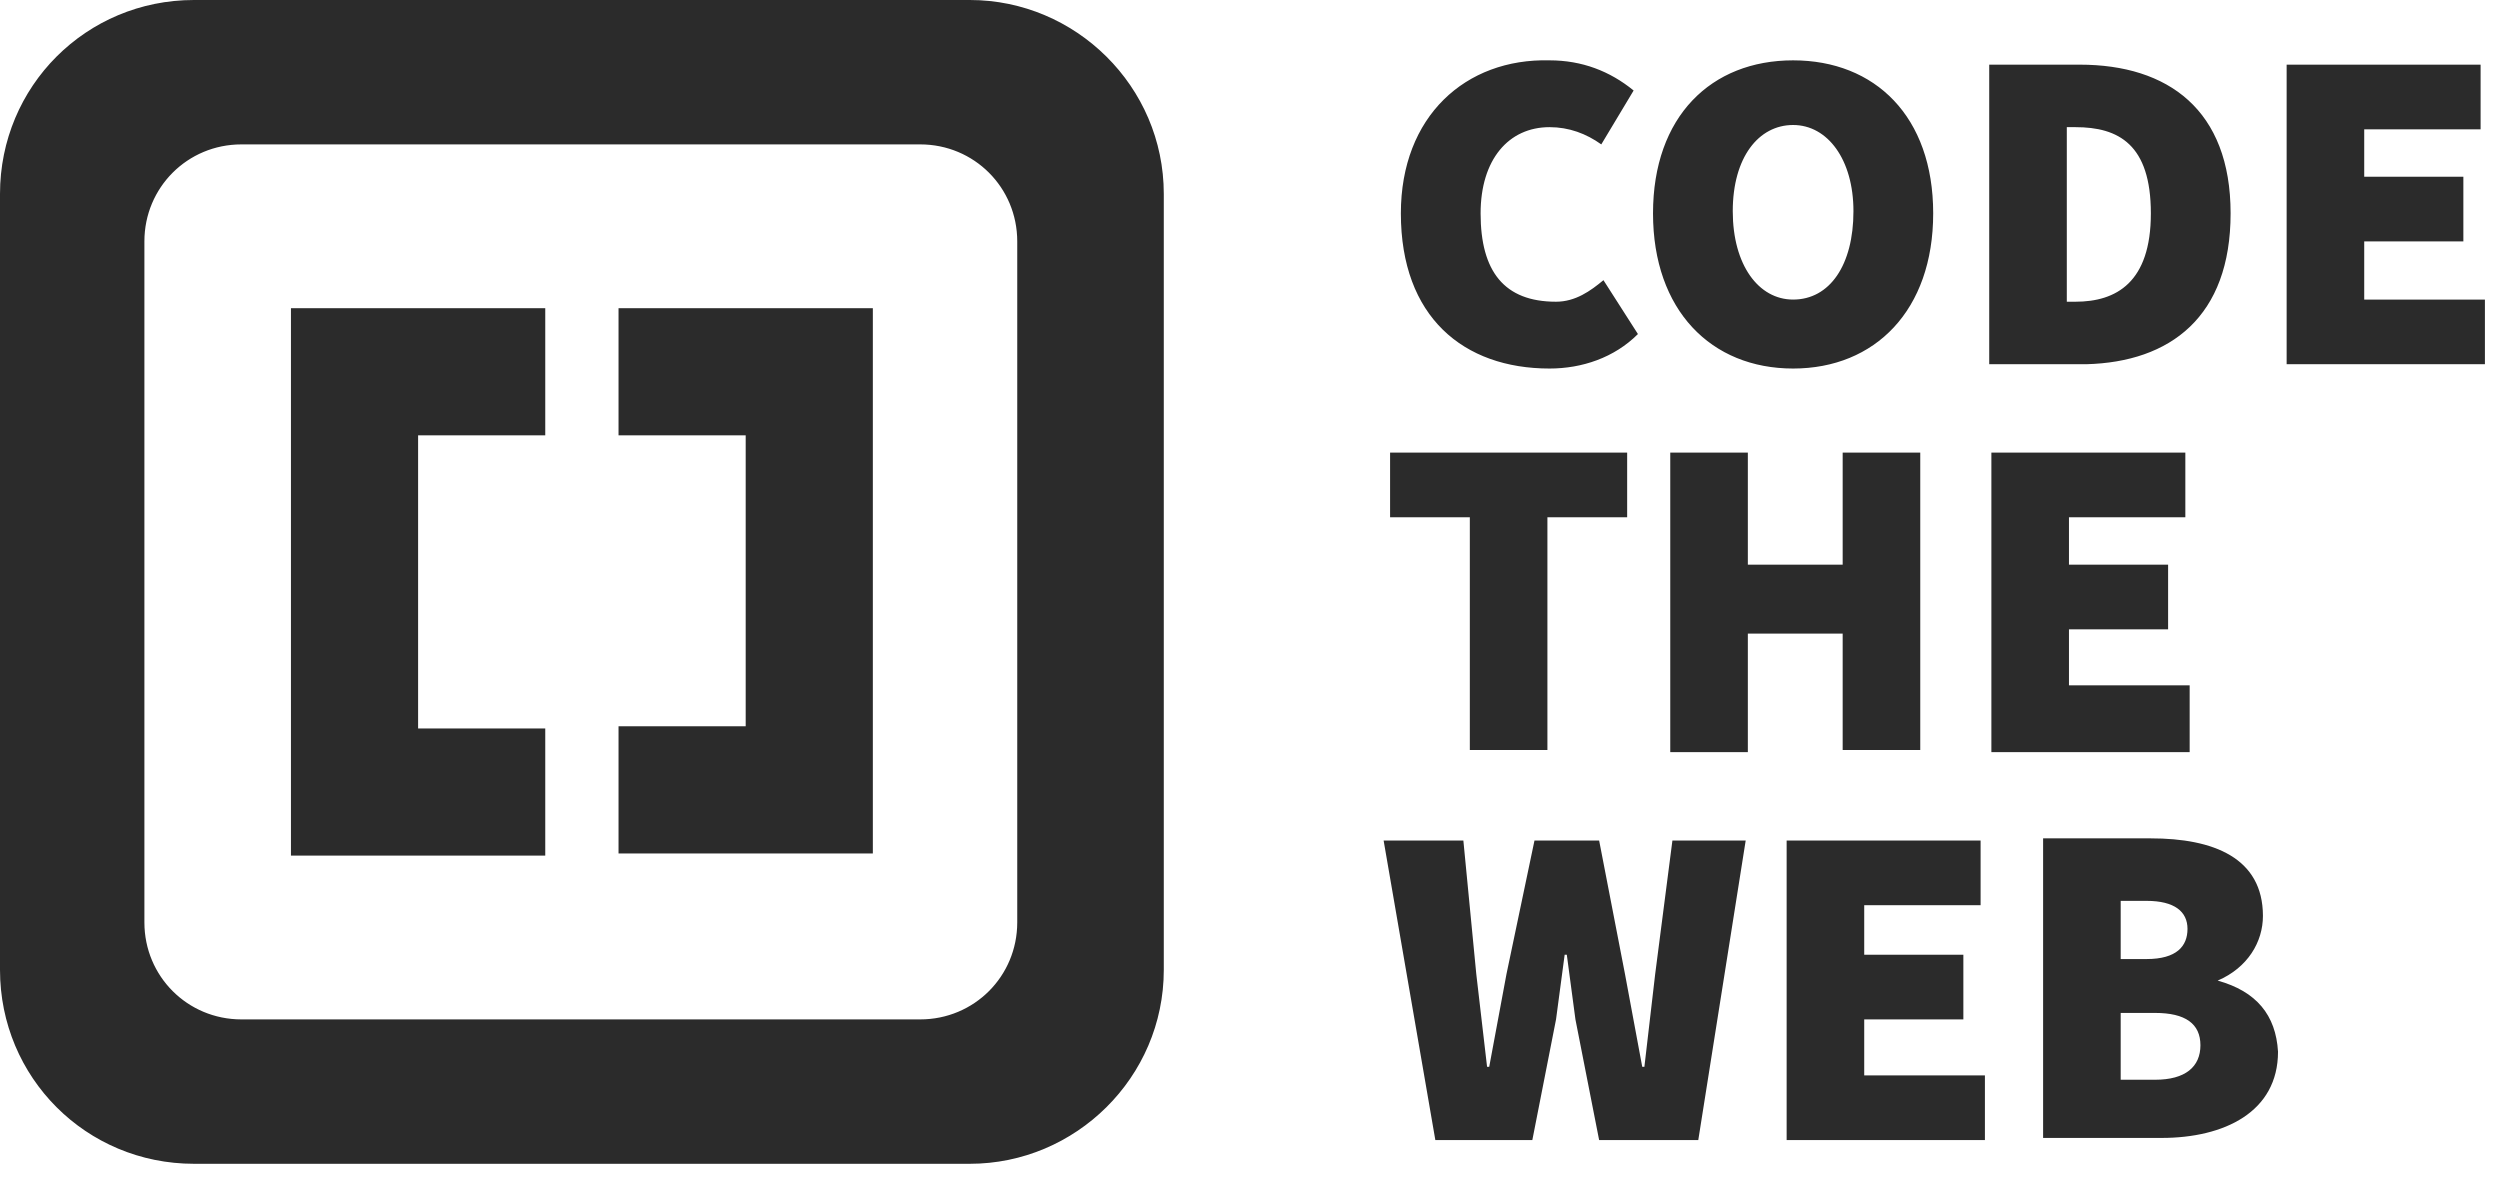
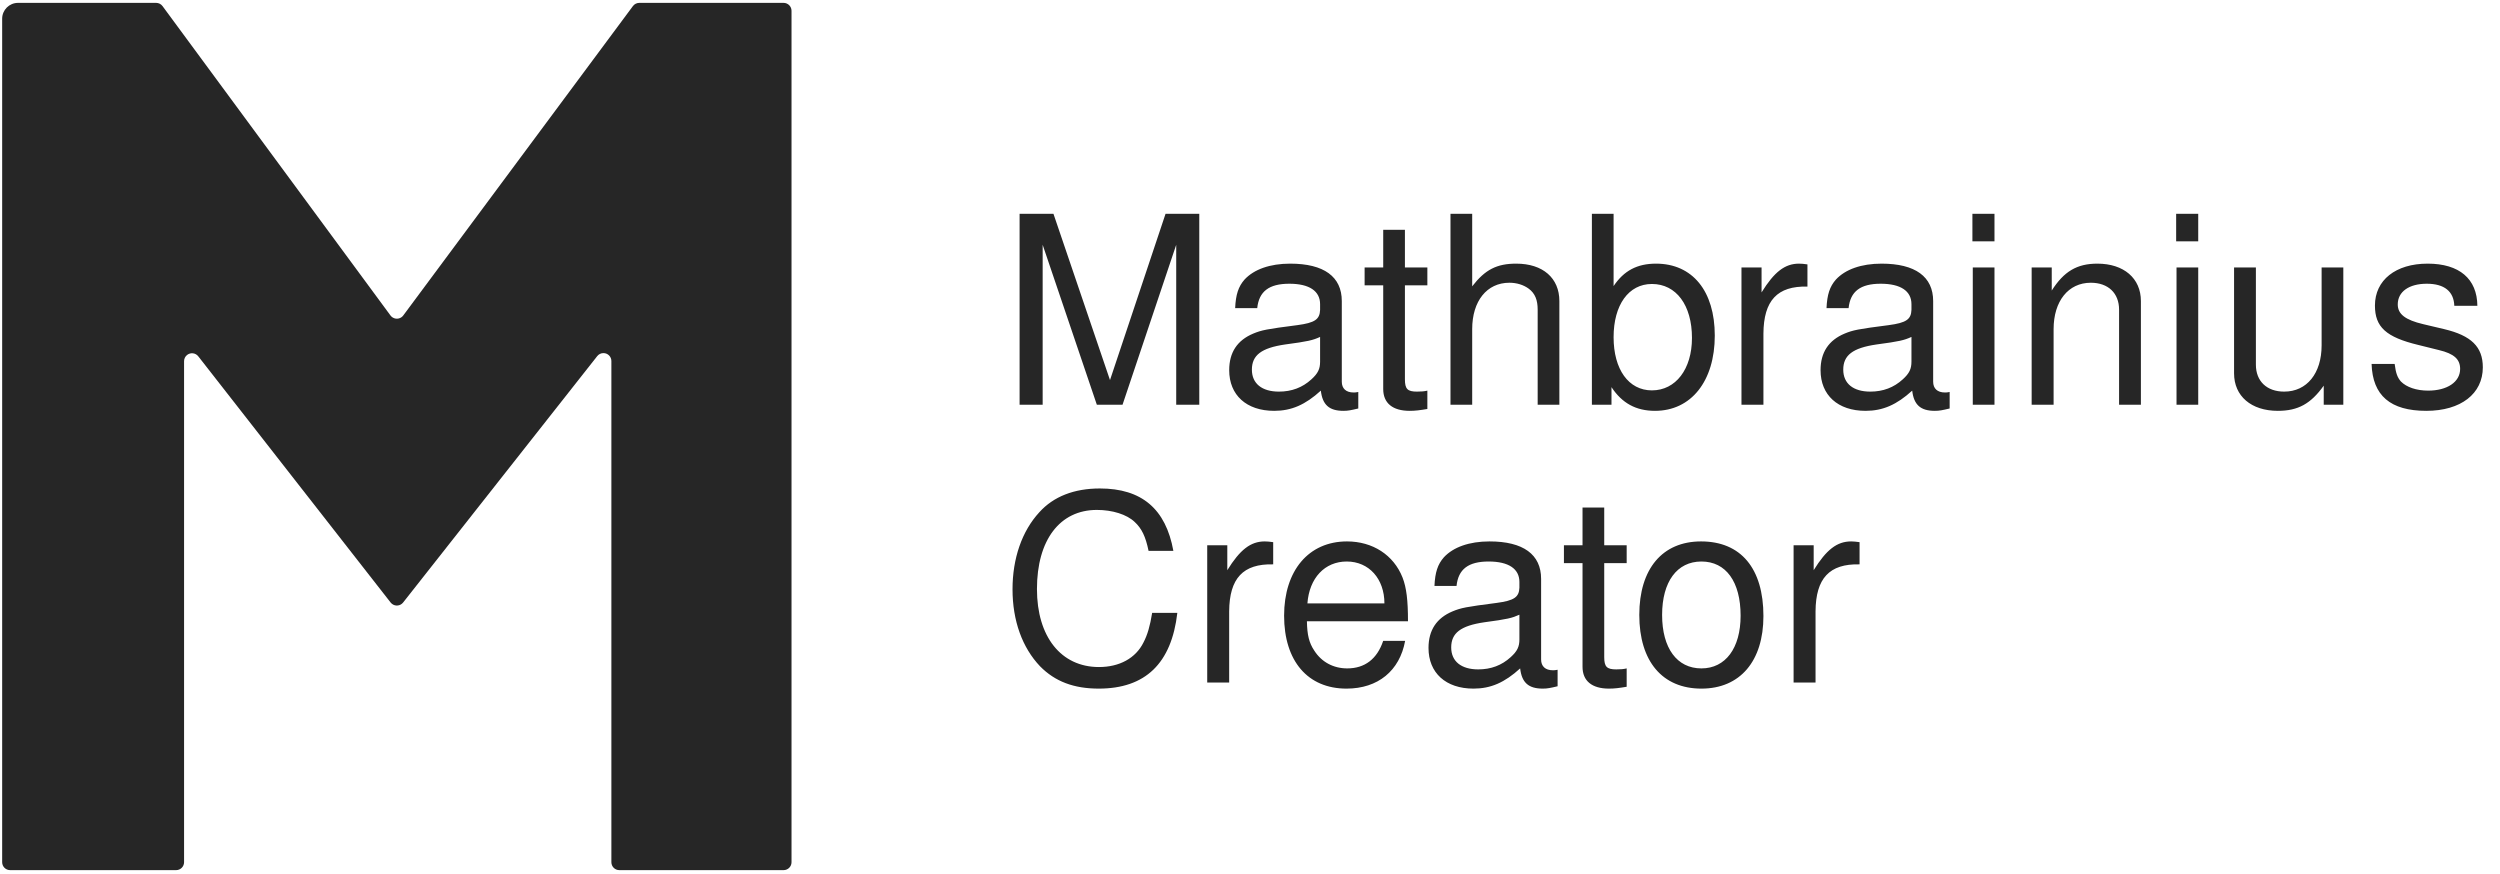
- <svg xmlns="http://www.w3.org/2000/svg" width="116" height="55">
-   <path fill="#2b2b2b" d="M28.7 20.2h5.9v13.5h-5.9v5.9h11.8V14.3H28.7V20.2M45 0H9C4 0 0 4 0 9v36c0 5 4 9 9 9h36c4.9 0 9-4 9-9V9C54 4 49.9 0 45 0M47.2 42.8c0 2.5-2 4.5-4.5 4.5H11.2c-2.5 0-4.5-2-4.5-4.5V11.2c0-2.5 2-4.5 4.5-4.5h31.5c2.5 0 4.5 2 4.5 4.5V42.8M13.5 39.7h11.8v-5.9h-5.9V20.2h5.9v-5.9H13.5V39.7M71.9 17.1c1.5 0 3-.5 4.1-1.6L74.4 13c-.6 .5-1.3 1-2.2 1c-2.4 0-3.5-1.4-3.5-4.1c0-2.5 1.3-4 3.2-4c.9 0 1.7 .3 2.4 .8l1.5-2.5c-1.1-.9-2.4-1.4-3.9-1.4C68 2.7 65 5.4 65 9.9C65 14.7 67.9 17.1 71.9 17.1M83.2 17.1c3.8 0 6.5-2.7 6.5-7.2c0-4.5-2.7-7.1-6.5-7.1s-6.5 2.6-6.5 7.1C76.7 14.4 79.4 17.1 83.2 17.1M83.2 5.8c1.6 0 2.8 1.6 2.8 4c0 2.5-1.1 4.1-2.8 4.1c-1.6 0-2.8-1.6-2.8-4.1S81.6 5.8 83.2 5.8M68.2 34.8h3.6V24h3.7v-3H64.5v3h3.7V34.8M101.5 31.8H96v-2.6h4.6v-3H96V24h5.4v-3h-9v13.9h9.2V31.8M102.9 45.5L102.9 45.5c1.4-.6 2.1-1.8 2.1-3c0-2.7-2.3-3.6-5.2-3.6h-5v13.9h5.5c2.9 0 5.4-1.2 5.4-4C105.6 47.1 104.7 46 102.9 45.5M98.4 41.8h1.2c1.3 0 1.9 .5 1.9 1.3c0 .8-.5 1.4-1.9 1.4v0h-1.2V41.8M100 50.1L100 50.1l-1.6 0V47h1.6c1.4 0 2.1 .5 2.1 1.5S101.4 50.1 100 50.1M109.7 13.8v-2.6h4.6v-3h-4.6V6h5.4V3h-9v13.9h9.2v-3H109.7M76.8 45.2l-.5 4.3h-.1l-.8-4.3L74.2 39h-3l-1.3 6.2l-.8 4.3h-.1l-.5-4.3L67.9 39h-3.7l2.4 13.9h4.5l1.1-5.6l.4-3h.1l.4 3l1.1 5.6h4.6L81 39h-3.4L76.8 45.2M85.5 34.8h3.6V21h-3.6v5.2h-4.4V21h-3.6v13.9h3.6v-5.5h4.4V34.8M86.5 47.3h4.6v-3h-4.6V42h5.4v-3h-9v13.9h9.2v-3h-5.6V47.3M103.5 9.9c0-4.8-2.9-6.9-7-6.9h-4.2v13.9h4.5C100.7 16.8 103.5 14.7 103.5 9.9M95.9 13.9V5.9h.4c2 0 3.5 .8 3.5 4c0 3.2-1.6 4.1-3.5 4.1H95.9" />
+ <svg xmlns="http://www.w3.org/2000/svg" width="315px" height="110px" viewBox="0 0 315 110" version="1.1">
+   <defs />
+   <g id="Page-1" stroke="none" stroke-width="1" fill="none" fill-rule="evenodd">
+     <g id="MB-Logo-Gray" fill="#262626">
+       <path d="M0.272,108.636 L0.272,2.362 L0.272,2.362 C0.272,1.257 1.167,0.362 2.272,0.362 L19.674,0.362 L19.674,0.362 C19.992,0.362 20.291,0.513 20.479,0.769 L49.2,39.749 L49.2,39.749 C49.527,40.193 50.153,40.288 50.598,39.961 C50.678,39.902 50.749,39.831 50.808,39.752 L79.748,0.766 L79.748,0.766 C79.937,0.512 80.235,0.362 80.551,0.362 L98.732,0.362 L98.732,0.362 C99.284,0.362 99.732,0.81 99.732,1.362 L99.732,108.636 L99.732,108.636 C99.732,109.188 99.284,109.636 98.732,109.636 L78.034,109.636 L78.034,109.636 C77.482,109.636 77.034,109.188 77.034,108.636 L77.034,45.491 L77.034,45.491 C77.034,44.938 76.587,44.491 76.034,44.491 C75.728,44.491 75.439,44.631 75.249,44.872 L50.791,75.918 L50.791,75.918 C50.449,76.352 49.82,76.427 49.386,76.085 C49.323,76.035 49.266,75.978 49.217,75.915 L24.981,44.894 L24.981,44.894 C24.641,44.459 24.013,44.382 23.578,44.722 C23.335,44.911 23.193,45.202 23.193,45.51 L23.193,108.636 L23.193,108.636 C23.193,109.188 22.746,109.636 22.193,109.636 L1.272,109.636 L1.272,109.636 C0.719,109.636 0.272,109.188 0.272,108.636 Z" id="Path-2" />
+       <text id="Mathbrainius-Creator" font-family="Helvetica-Light, Helvetica" font-size="33" font-weight="300" line-spacing="35">
+         <tspan x="126" y="51">Mathbrainius</tspan>
+         <tspan x="126" y="86">Creator</tspan>
+       </text>
+     </g>
+   </g>
</svg>
